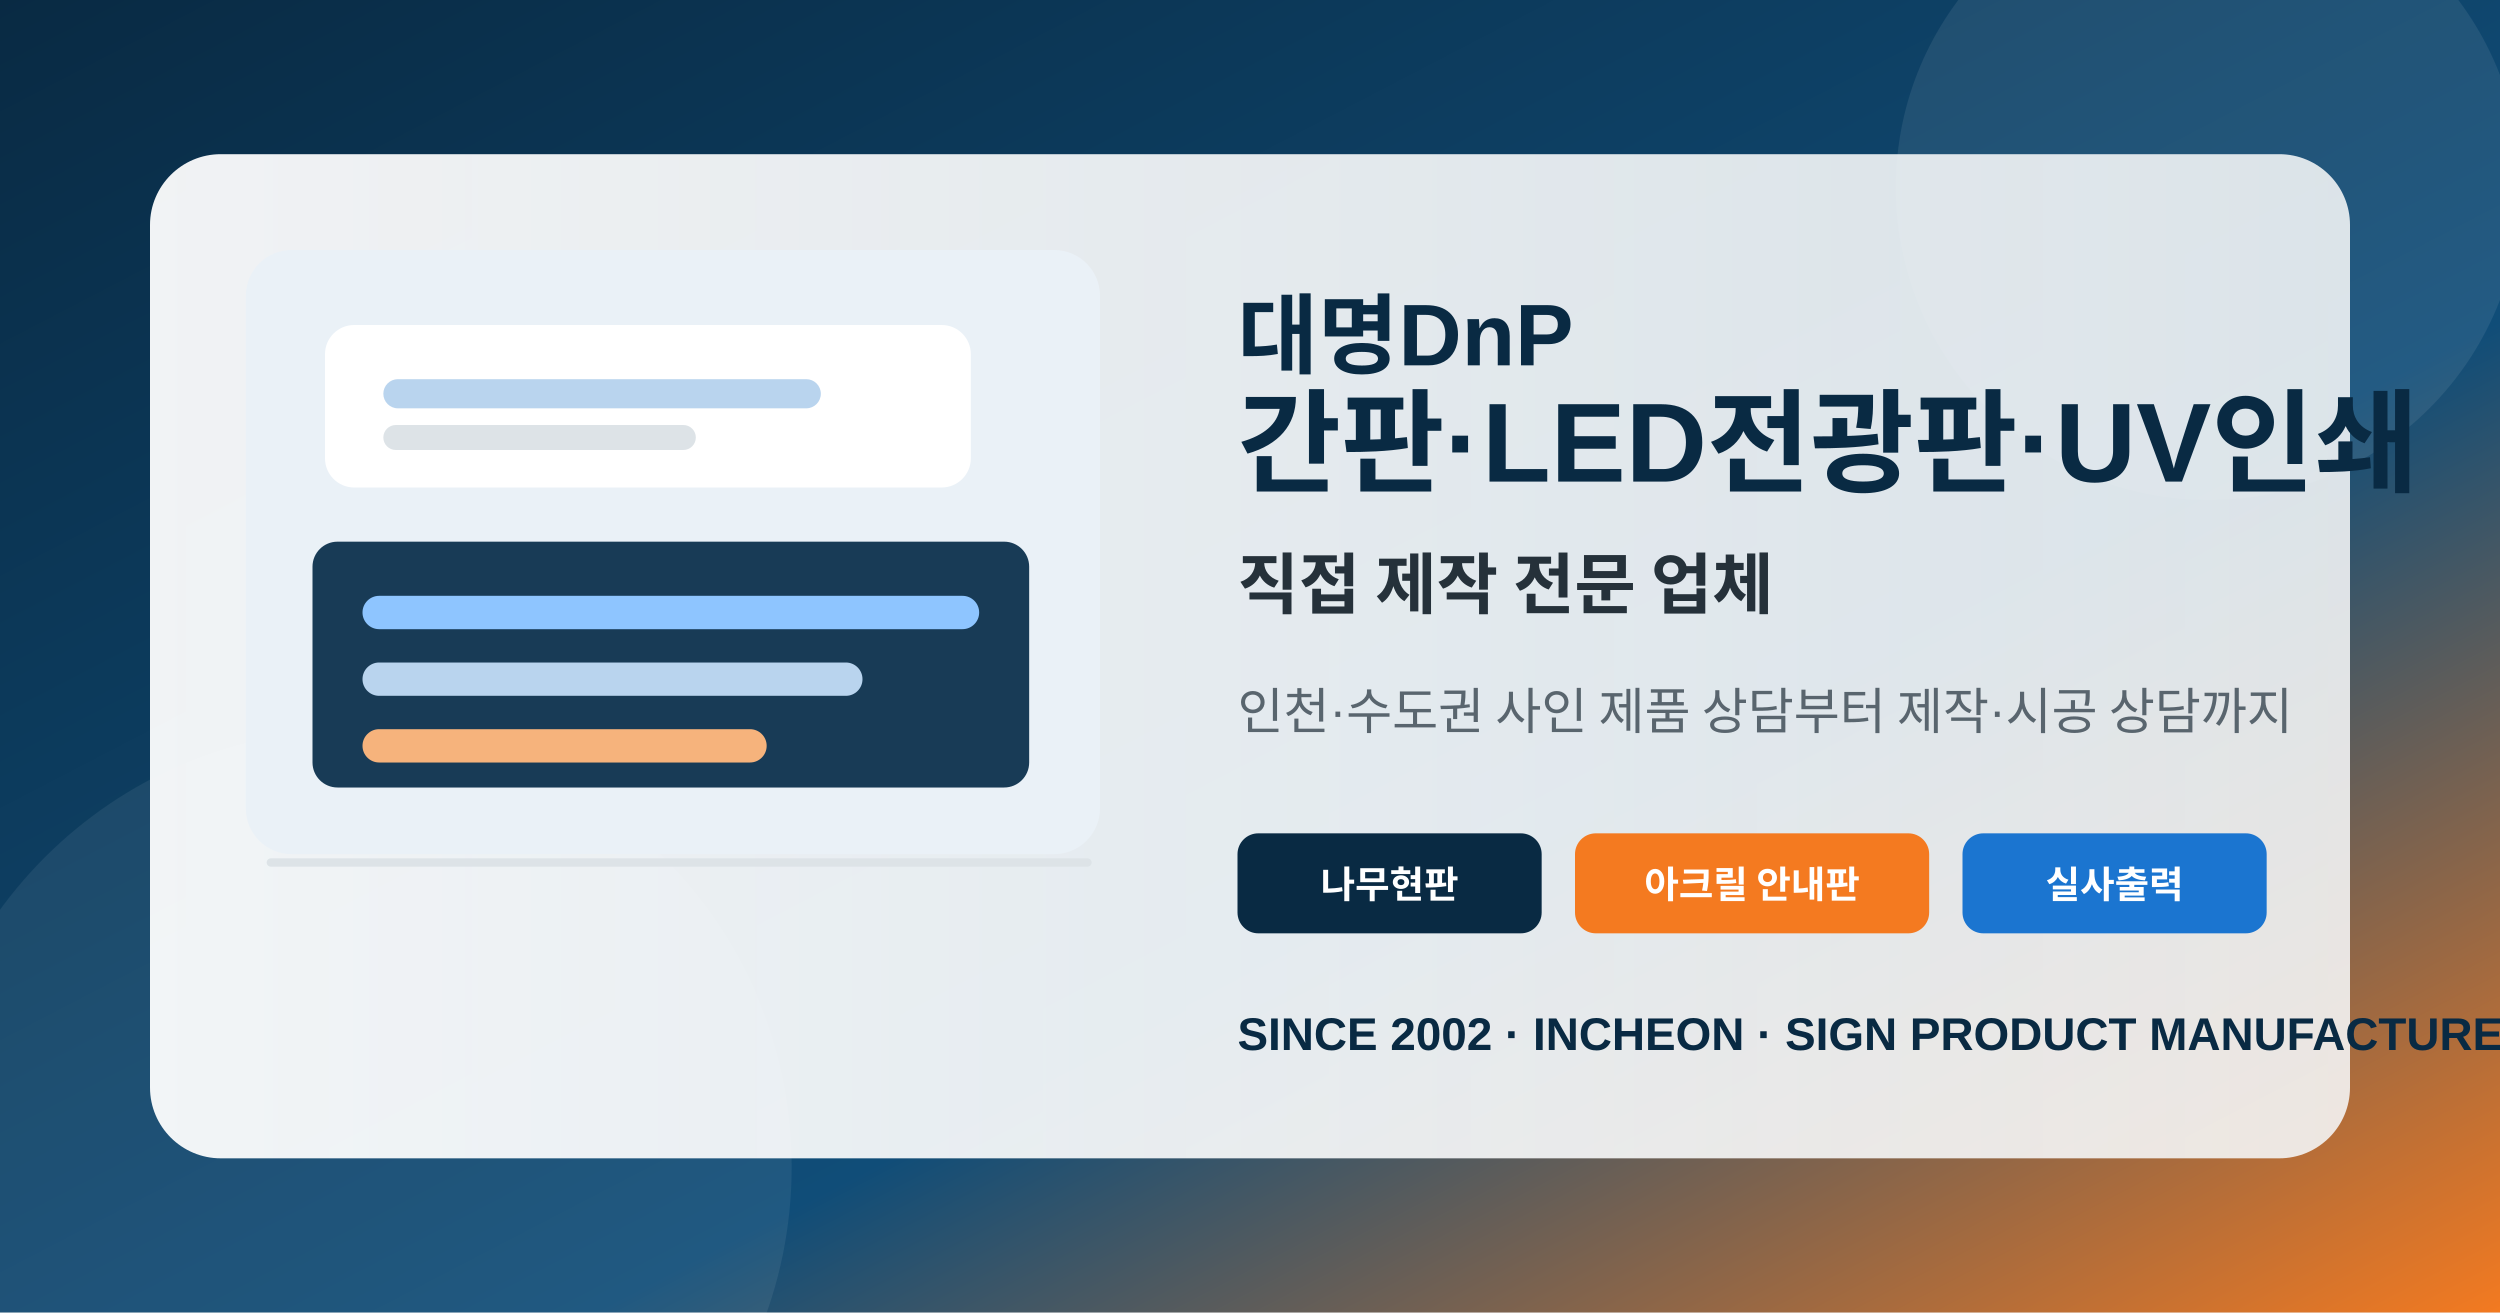
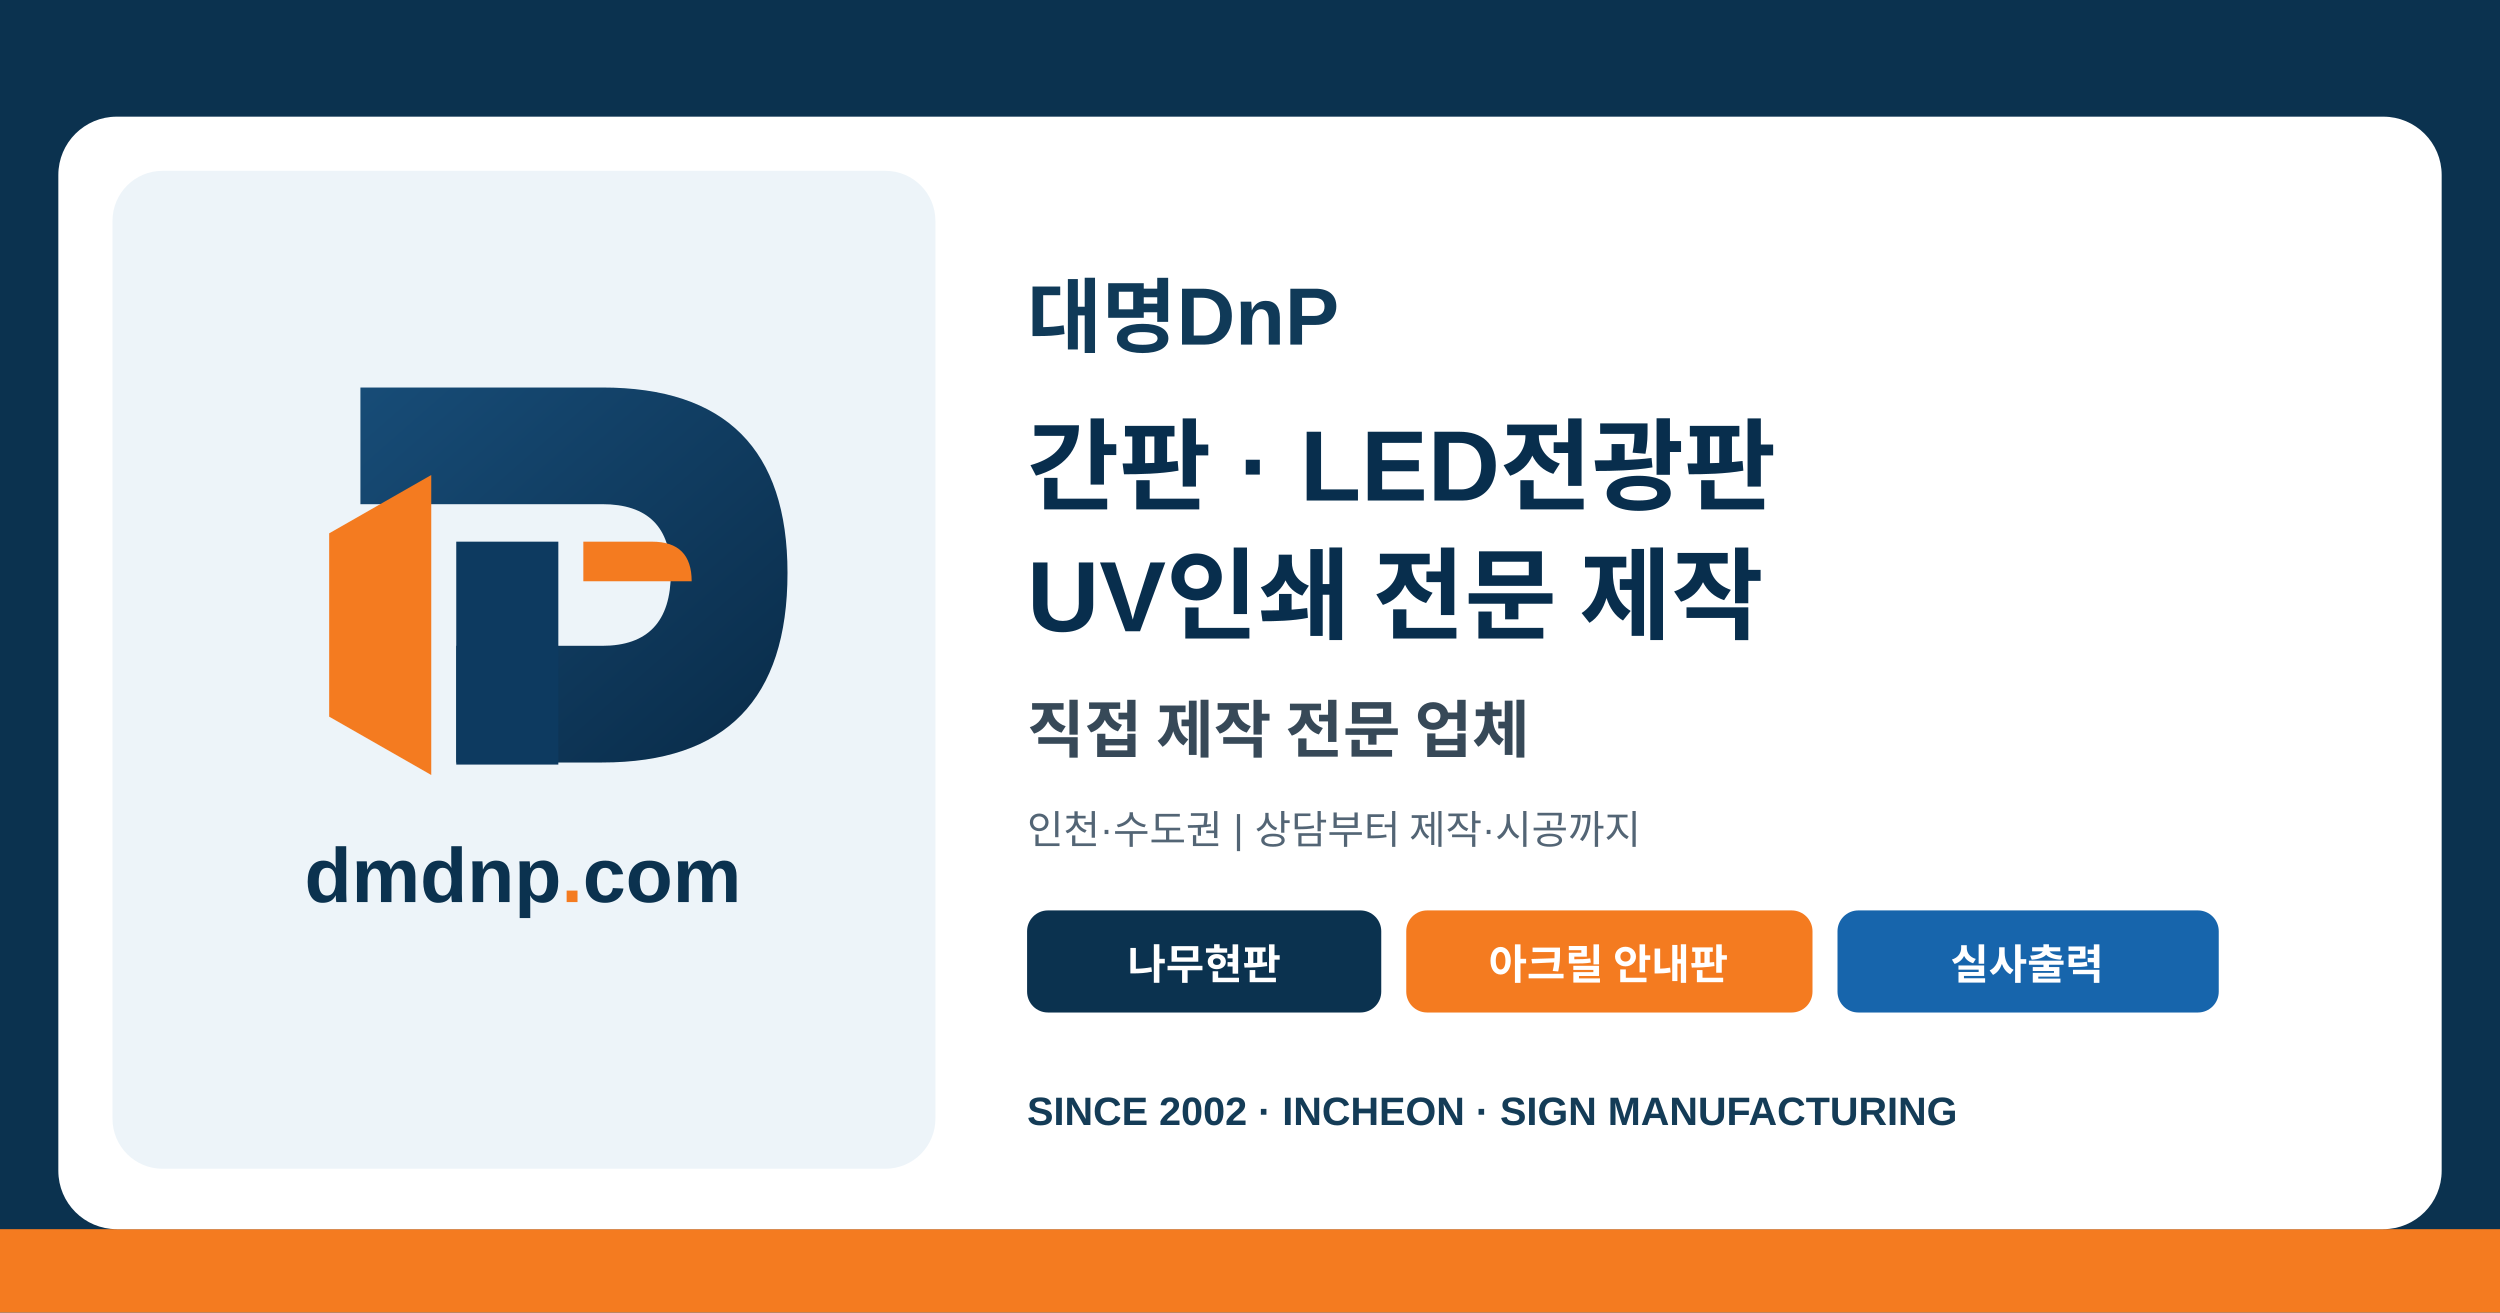
- <svg xmlns="http://www.w3.org/2000/svg" width="1200" height="630" viewBox="0 0 1200 630" role="img" aria-labelledby="title desc">
+ <svg xmlns="http://www.w3.org/2000/svg" width="1200" height="630" viewBox="0 0 1200 630">
  <defs>
-     <linearGradient id="bg" x1="0" x2="1" y1="0" y2="1">
-       <stop offset="0" stop-color="#092A43" />
-       <stop offset="0.62" stop-color="#104D78" />
-       <stop offset="1" stop-color="#F47A20" />
-     </linearGradient>
-     <linearGradient id="panel" x1="0" x2="1">
-       <stop offset="0" stop-color="#FFFFFF" stop-opacity="0.94" />
-       <stop offset="1" stop-color="#F5F7F8" stop-opacity="0.88" />
+     <linearGradient id="navy" x1="0" y1="0" x2="1" y2="1">
+       <stop stop-color="#174c77" />
+       <stop offset="1" stop-color="#092b48" />
    </linearGradient>
  </defs>
-   <rect width="1200" height="630" fill="url(#bg)" />
-   <circle cx="1060" cy="90" r="150" fill="#FFFFFF" opacity="0.08" />
-   <circle cx="170" cy="560" r="210" fill="#FFFFFF" opacity="0.07" />
-   <rect x="72" y="74" width="1056" height="482" rx="34" fill="url(#panel)" />
-   <rect x="118" y="120" width="410" height="290" rx="22" fill="#EAF1F7" />
-   <rect x="150" y="260" width="344" height="118" rx="12" fill="#183B56" />
-   <rect x="174" y="286" width="296" height="16" rx="8" fill="#8EC5FF" />
-   <rect x="174" y="318" width="240" height="16" rx="8" fill="#B9D4EE" />
-   <rect x="174" y="350" width="194" height="16" rx="8" fill="#F6B37C" />
-   <rect x="156" y="156" width="310" height="78" rx="14" fill="#FFFFFF" />
-   <rect x="184" y="182" width="210" height="14" rx="7" fill="#B9D4EE" />
-   <rect x="184" y="204" width="150" height="12" rx="6" fill="#DDE3E7" />
-   <path d="M522 414H130" stroke="#DDE3E7" stroke-width="4" stroke-linecap="round" />
-   <text x="594" y="176" fill="#092A43" font-family="Arial, 'Noto Sans KR', sans-serif" font-size="42" font-weight="800">대명DnP</text>
-   <text x="594" y="232" fill="#092A43" font-family="Arial, 'Noto Sans KR', sans-serif" font-size="54" font-weight="900">간판·LED전광판·UV인쇄</text>
-   <text x="594" y="292" fill="#25313A" font-family="Arial, 'Noto Sans KR', sans-serif" font-size="32" font-weight="700">직접 제작 전문 업체</text>
-   <text x="594" y="350" fill="#59656E" font-family="Arial, 'Noto Sans KR', sans-serif" font-size="24" font-weight="500">인천·수도권 사인 제품 상담부터 제작·시공 상담까지</text>
-   <g transform="translate(594 400)">
-     <rect width="146" height="48" rx="10" fill="#092A43" />
-     <text x="73" y="31" text-anchor="middle" fill="#FFFFFF" font-family="Arial, 'Noto Sans KR', sans-serif" font-size="18" font-weight="800">나무현판</text>
-     <rect x="162" width="170" height="48" rx="10" fill="#F47A20" />
-     <text x="247" y="31" text-anchor="middle" fill="#FFFFFF" font-family="Arial, 'Noto Sans KR', sans-serif" font-size="18" font-weight="800">아크릴 안내판</text>
-     <rect x="348" width="146" height="48" rx="10" fill="#1B75D0" />
-     <text x="421" y="31" text-anchor="middle" fill="#FFFFFF" font-family="Arial, 'Noto Sans KR', sans-serif" font-size="18" font-weight="800">실사출력</text>
-   </g>
-   <text x="594" y="504" fill="#092A43" font-family="Arial, 'Noto Sans KR', sans-serif" font-size="22" font-weight="800">SINCE 2002 · INCHEON · SIGN PRODUCT MANUFACTURER</text>
+   <rect width="1200" height="630" fill="#0b324f" />
+   <rect x="0" y="590" width="1200" height="40" fill="#f47b20" />
+   <rect x="28" y="56" width="1144" height="534" rx="28" fill="#fff" />
+   <rect x="54" y="82" width="395" height="479" rx="24" fill="#edf4f9" />
+   <path d="M173 186 H289 Q378 186 378 275 Q378 366 289 366 H219 V310 H289 Q322 310 322 275 Q322 242 289 242 H173Z" fill="url(#navy)" />
+   <path d="M158 256 L207 228 V372 L158 344Z" fill="#f47b20" />
+   <path d="M219 260 H268 V367 H219Z" fill="#0d3a60" />
+   <path d="M280 260 H313 Q332 260 332 279 H280Z" fill="#f47b20" />
+   <text x="251" y="433" font-size="37" font-weight="800" text-anchor="middle" fill="#0b324f" font-family="Arial, sans-serif">dmdnp<tspan fill="#f47b20">.</tspan>com</text>
+   <text x="493" y="166" font-size="39" font-weight="800" fill="#103a58" font-family="Arial, 'Noto Sans KR', sans-serif">대명DnP</text>
+   <text x="493" y="241" font-size="48" font-weight="900" fill="#082e4d" font-family="Arial, 'Noto Sans KR', sans-serif">간판 · LED전광판</text>
+   <text x="493" y="303" font-size="48" font-weight="900" fill="#082e4d" font-family="Arial, 'Noto Sans KR', sans-serif">UV인쇄 전문 제작</text>
+   <text x="493" y="361" font-size="30" font-weight="700" fill="#374958" font-family="Arial, 'Noto Sans KR', sans-serif">직접 제작 전문 업체</text>
+   <text x="493" y="405" font-size="19" fill="#536575" font-family="Arial, 'Noto Sans KR', sans-serif">인천·수도권 | 상담부터 제작·시공까지</text>
+   <rect x="493" y="437" width="170" height="49" rx="10" fill="#0b324f" />
+   <text x="578" y="470" font-size="20" text-anchor="middle" fill="white" font-weight="700" font-family="Arial, 'Noto Sans KR', sans-serif">나무현판</text>
+   <rect x="675" y="437" width="195" height="49" rx="10" fill="#f47b20" />
+   <text x="772" y="470" font-size="20" text-anchor="middle" fill="white" font-weight="700" font-family="Arial, 'Noto Sans KR', sans-serif">아크릴 안내판</text>
+   <rect x="882" y="437" width="183" height="49" rx="10" fill="#1765ac" />
+   <text x="973" y="470" font-size="20" text-anchor="middle" fill="white" font-weight="700" font-family="Arial, 'Noto Sans KR', sans-serif">실사출력</text>
+   <text x="493" y="540" font-size="19" font-weight="700" fill="#143c57" font-family="Arial,sans-serif">SINCE 2002 · INCHEON · SIGN MANUFACTURING</text>
</svg>
